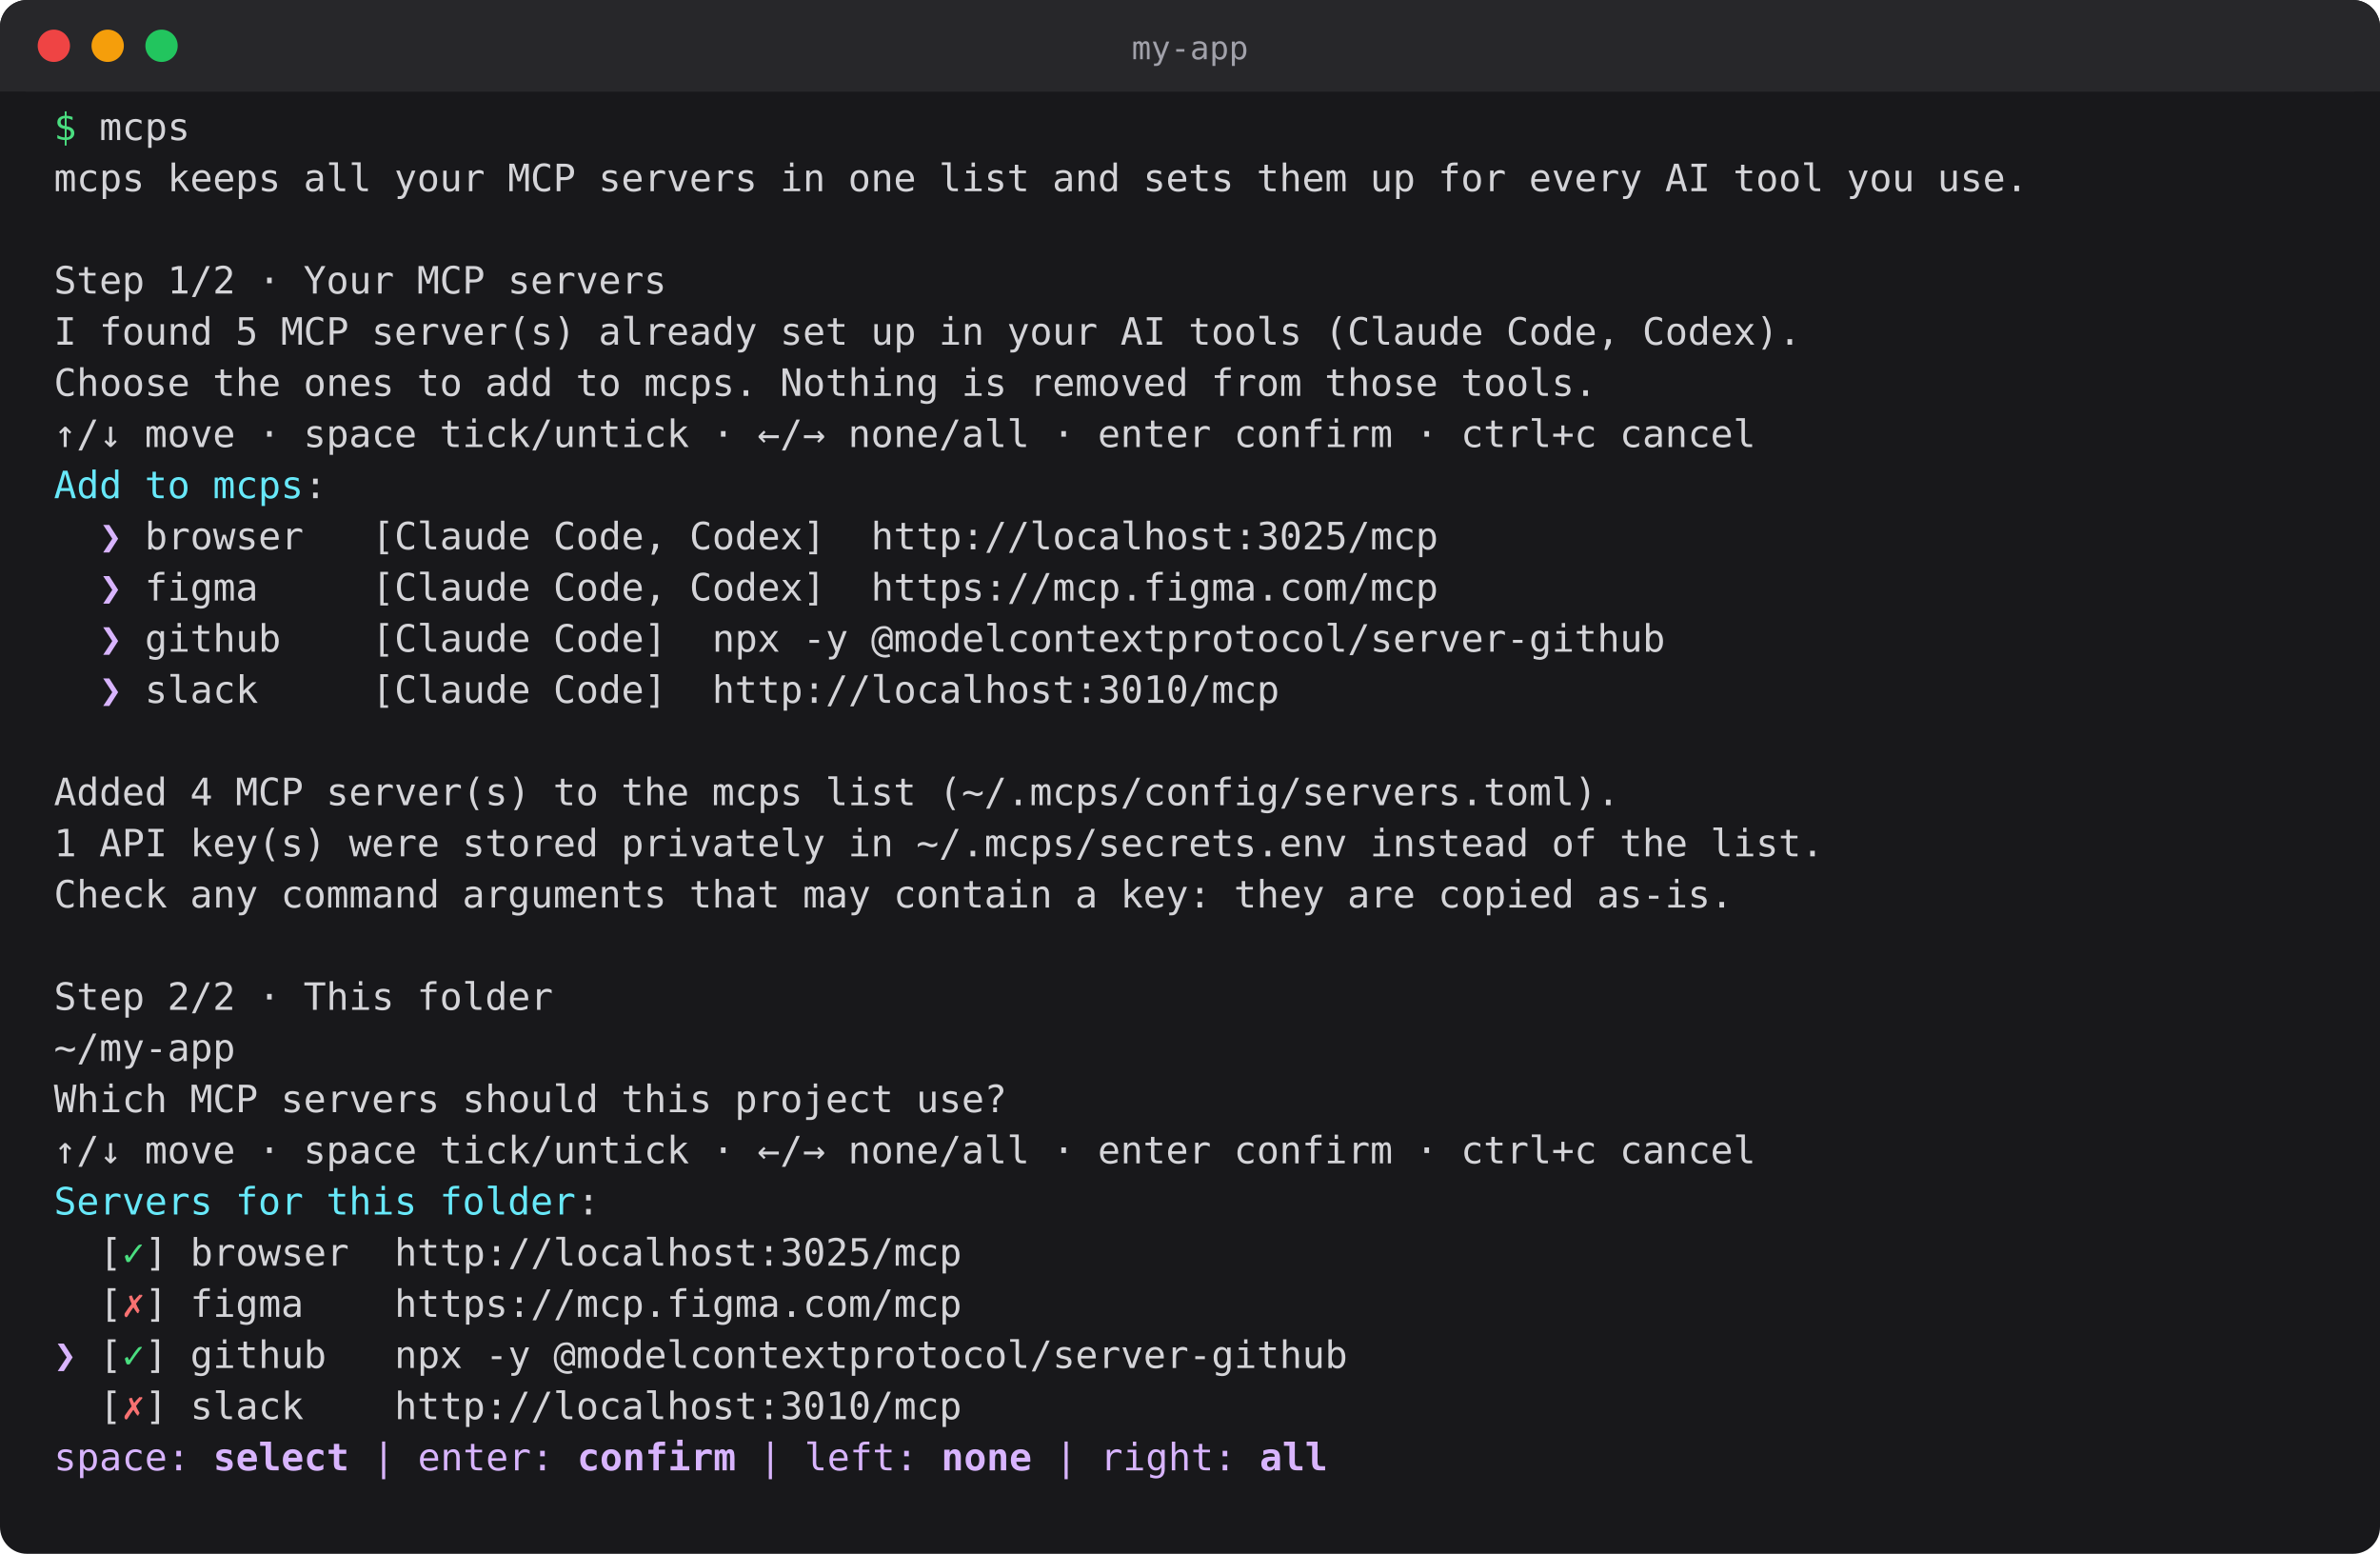
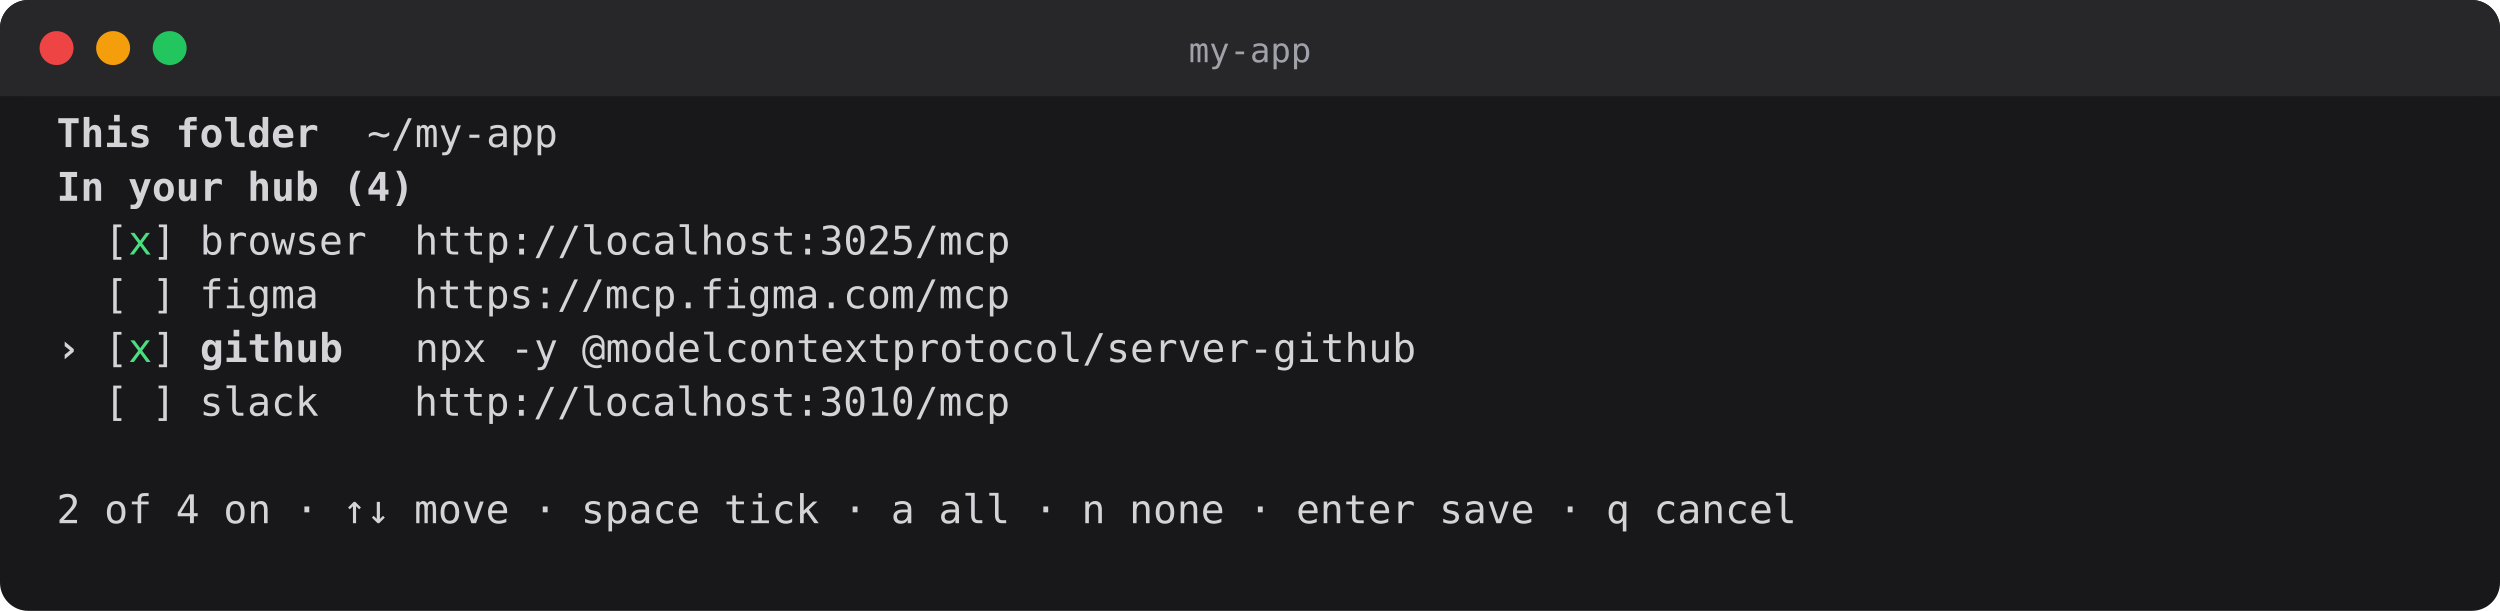
- <svg xmlns="http://www.w3.org/2000/svg" width="884" height="577" viewBox="0 0 884 577" font-family="SF Mono, Menlo, Consolas, DejaVu Sans Mono, monospace" font-size="14">
-   <rect width="884" height="577" rx="10" fill="#18181b" />
+ <svg xmlns="http://www.w3.org/2000/svg" width="884" height="216" viewBox="0 0 884 216" font-family="SF Mono, Menlo, Consolas, DejaVu Sans Mono, monospace" font-size="14">
+   <rect width="884" height="216" rx="10" fill="#18181b" />
  <rect width="884" height="34" rx="10" fill="#27272a" />
  <rect y="24" width="884" height="10" fill="#27272a" />
  <circle cx="20" cy="17" r="6" fill="#ef4444" />
  <circle cx="40" cy="17" r="6" fill="#f59e0b" />
  <circle cx="60" cy="17" r="6" fill="#22c55e" />
  <text x="442.0" y="22" fill="#a1a1aa" font-size="12" text-anchor="middle">my-app</text>
-   <text x="20.00" y="52.00" fill="#4ade80" xml:space="preserve" textLength="8.45" lengthAdjust="spacing">$</text>
-   <text x="28.45" y="52.00" fill="#d4d4d8" xml:space="preserve" textLength="836.55" lengthAdjust="spacing"> mcps                                                                                              </text>
-   <text x="20.00" y="71.00" fill="#d4d4d8" xml:space="preserve" textLength="845.00" lengthAdjust="spacing">mcps keeps all your MCP servers in one list and sets them up for every AI tool you use.             </text>
-   <text x="20.00" y="109.00" fill="#d4d4d8" xml:space="preserve" textLength="845.00" lengthAdjust="spacing">Step 1/2 · Your MCP servers                                                                         </text>
-   <text x="20.00" y="128.00" fill="#d4d4d8" xml:space="preserve" textLength="845.00" lengthAdjust="spacing">I found 5 MCP server(s) already set up in your AI tools (Claude Code, Codex).                       </text>
-   <text x="20.00" y="147.00" fill="#d4d4d8" xml:space="preserve" textLength="845.00" lengthAdjust="spacing">Choose the ones to add to mcps. Nothing is removed from those tools.                                </text>
-   <text x="20.00" y="166.00" fill="#d4d4d8" xml:space="preserve" textLength="845.00" lengthAdjust="spacing">↑/↓ move · space tick/untick · ←/→ none/all · enter confirm · ctrl+c cancel                         </text>
-   <text x="20.00" y="185.00" fill="#67e8f9" xml:space="preserve" textLength="92.95" lengthAdjust="spacing">Add to mcps</text>
-   <text x="112.95" y="185.00" fill="#d4d4d8" xml:space="preserve" textLength="752.05" lengthAdjust="spacing">:                                                                                        </text>
-   <text x="36.90" y="204.00" fill="#d8b4fe" xml:space="preserve" textLength="8.45" lengthAdjust="spacing">❯</text>
-   <text x="45.35" y="204.00" fill="#d4d4d8" xml:space="preserve" textLength="819.65" lengthAdjust="spacing"> browser   [Claude Code, Codex]  http://localhost:3025/mcp                                       </text>
-   <text x="36.90" y="223.00" fill="#d8b4fe" xml:space="preserve" textLength="8.45" lengthAdjust="spacing">❯</text>
-   <text x="45.35" y="223.00" fill="#d4d4d8" xml:space="preserve" textLength="819.65" lengthAdjust="spacing"> figma     [Claude Code, Codex]  https://mcp.figma.com/mcp                                       </text>
-   <text x="36.90" y="242.00" fill="#d8b4fe" xml:space="preserve" textLength="8.45" lengthAdjust="spacing">❯</text>
-   <text x="45.35" y="242.00" fill="#d4d4d8" xml:space="preserve" textLength="819.65" lengthAdjust="spacing"> github    [Claude Code]  npx -y @modelcontextprotocol/server-github                             </text>
-   <text x="36.90" y="261.00" fill="#d8b4fe" xml:space="preserve" textLength="8.45" lengthAdjust="spacing">❯</text>
-   <text x="45.35" y="261.00" fill="#d4d4d8" xml:space="preserve" textLength="819.65" lengthAdjust="spacing"> slack     [Claude Code]  http://localhost:3010/mcp                                              </text>
-   <text x="20.00" y="299.00" fill="#d4d4d8" xml:space="preserve" textLength="845.00" lengthAdjust="spacing">Added 4 MCP server(s) to the mcps list (~/.mcps/config/servers.toml).                               </text>
-   <text x="20.00" y="318.00" fill="#d4d4d8" xml:space="preserve" textLength="845.00" lengthAdjust="spacing">1 API key(s) were stored privately in ~/.mcps/secrets.env instead of the list.                      </text>
-   <text x="20.00" y="337.00" fill="#d4d4d8" xml:space="preserve" textLength="845.00" lengthAdjust="spacing">Check any command arguments that may contain a key: they are copied as-is.                          </text>
-   <text x="20.00" y="375.00" fill="#d4d4d8" xml:space="preserve" textLength="845.00" lengthAdjust="spacing">Step 2/2 · This folder                                                                              </text>
-   <text x="20.00" y="394.00" fill="#d4d4d8" xml:space="preserve" textLength="845.00" lengthAdjust="spacing">~/my-app                                                                                            </text>
-   <text x="20.00" y="413.00" fill="#d4d4d8" xml:space="preserve" textLength="845.00" lengthAdjust="spacing">Which MCP servers should this project use?                                                          </text>
-   <text x="20.00" y="432.00" fill="#d4d4d8" xml:space="preserve" textLength="845.00" lengthAdjust="spacing">↑/↓ move · space tick/untick · ←/→ none/all · enter confirm · ctrl+c cancel                         </text>
-   <text x="20.00" y="451.00" fill="#67e8f9" xml:space="preserve" textLength="194.35" lengthAdjust="spacing">Servers for this folder</text>
-   <text x="214.35" y="451.00" fill="#d4d4d8" xml:space="preserve" textLength="650.65" lengthAdjust="spacing">:                                                                            </text>
-   <text x="20.00" y="470.00" fill="#d4d4d8" xml:space="preserve" textLength="25.35" lengthAdjust="spacing">  [</text>
-   <text x="45.35" y="470.00" fill="#4ade80" xml:space="preserve" textLength="8.45" lengthAdjust="spacing">✓</text>
-   <text x="53.80" y="470.00" fill="#d4d4d8" xml:space="preserve" textLength="811.20" lengthAdjust="spacing">] browser  http://localhost:3025/mcp                                                            </text>
-   <text x="20.00" y="489.00" fill="#d4d4d8" xml:space="preserve" textLength="25.35" lengthAdjust="spacing">  [</text>
-   <text x="45.35" y="489.00" fill="#f87171" xml:space="preserve" textLength="8.45" lengthAdjust="spacing">✗</text>
-   <text x="53.80" y="489.00" fill="#d4d4d8" xml:space="preserve" textLength="811.20" lengthAdjust="spacing">] figma    https://mcp.figma.com/mcp                                                            </text>
-   <text x="20.00" y="508.00" fill="#d8b4fe" xml:space="preserve" textLength="8.45" lengthAdjust="spacing">❯</text>
-   <text x="28.45" y="508.00" fill="#d4d4d8" xml:space="preserve" textLength="16.90" lengthAdjust="spacing"> [</text>
-   <text x="45.35" y="508.00" fill="#4ade80" xml:space="preserve" textLength="8.45" lengthAdjust="spacing">✓</text>
-   <text x="53.80" y="508.00" fill="#d4d4d8" xml:space="preserve" textLength="811.20" lengthAdjust="spacing">] github   npx -y @modelcontextprotocol/server-github                                           </text>
-   <text x="20.00" y="527.00" fill="#d4d4d8" xml:space="preserve" textLength="25.35" lengthAdjust="spacing">  [</text>
-   <text x="45.35" y="527.00" fill="#f87171" xml:space="preserve" textLength="8.45" lengthAdjust="spacing">✗</text>
-   <text x="53.80" y="527.00" fill="#d4d4d8" xml:space="preserve" textLength="811.20" lengthAdjust="spacing">] slack    http://localhost:3010/mcp                                                            </text>
-   <text x="20.00" y="546.00" fill="#d8b4fe" xml:space="preserve" textLength="59.15" lengthAdjust="spacing">space: </text>
-   <text x="79.15" y="546.00" fill="#d8b4fe" font-weight="bold" xml:space="preserve" textLength="50.70" lengthAdjust="spacing">select</text>
-   <text x="129.85" y="546.00" fill="#d8b4fe" xml:space="preserve" textLength="84.50" lengthAdjust="spacing"> | enter: </text>
-   <text x="214.35" y="546.00" fill="#d8b4fe" font-weight="bold" xml:space="preserve" textLength="59.15" lengthAdjust="spacing">confirm</text>
-   <text x="273.50" y="546.00" fill="#d8b4fe" xml:space="preserve" textLength="76.05" lengthAdjust="spacing"> | left: </text>
-   <text x="349.55" y="546.00" fill="#d8b4fe" font-weight="bold" xml:space="preserve" textLength="33.80" lengthAdjust="spacing">none</text>
-   <text x="383.35" y="546.00" fill="#d8b4fe" xml:space="preserve" textLength="84.50" lengthAdjust="spacing"> | right: </text>
-   <text x="467.85" y="546.00" fill="#d8b4fe" font-weight="bold" xml:space="preserve" textLength="25.35" lengthAdjust="spacing">all</text>
+   <text x="20.00" y="52.00" fill="#d4d4d8" font-weight="bold" xml:space="preserve" textLength="92.95" lengthAdjust="spacing">This folder</text>
+   <text x="112.95" y="52.00" fill="#d4d4d8" xml:space="preserve" textLength="752.05" lengthAdjust="spacing">  ~/my-app                                                                               </text>
+   <text x="20.00" y="71.00" fill="#d4d4d8" font-weight="bold" xml:space="preserve" textLength="126.75" lengthAdjust="spacing">In your hub (4)</text>
+   <text x="20.00" y="90.00" fill="#d4d4d8" xml:space="preserve" textLength="25.35" lengthAdjust="spacing">  [</text>
+   <text x="45.35" y="90.00" fill="#4ade80" xml:space="preserve" textLength="8.45" lengthAdjust="spacing">x</text>
+   <text x="53.80" y="90.00" fill="#d4d4d8" xml:space="preserve" textLength="811.20" lengthAdjust="spacing">] browser  http://localhost:3025/mcp                                                            </text>
+   <text x="20.00" y="109.00" fill="#d4d4d8" xml:space="preserve" textLength="845.00" lengthAdjust="spacing">  [ ] figma    https://mcp.figma.com/mcp                                                            </text>
+   <text x="20.00" y="128.00" fill="#d4d4d8" font-weight="bold" xml:space="preserve" textLength="16.90" lengthAdjust="spacing">› </text>
+   <text x="36.90" y="128.00" fill="#d4d4d8" xml:space="preserve" textLength="8.45" lengthAdjust="spacing">[</text>
+   <text x="45.35" y="128.00" fill="#4ade80" xml:space="preserve" textLength="8.45" lengthAdjust="spacing">x</text>
+   <text x="53.80" y="128.00" fill="#d4d4d8" xml:space="preserve" textLength="16.90" lengthAdjust="spacing">] </text>
+   <text x="70.70" y="128.00" fill="#d4d4d8" font-weight="bold" xml:space="preserve" textLength="59.15" lengthAdjust="spacing">github </text>
+   <text x="129.85" y="128.00" fill="#d4d4d8" xml:space="preserve" textLength="735.15" lengthAdjust="spacing">  npx -y @modelcontextprotocol/server-github                                           </text>
+   <text x="20.00" y="147.00" fill="#d4d4d8" xml:space="preserve" textLength="845.00" lengthAdjust="spacing">  [ ] slack    http://localhost:3010/mcp                                                            </text>
+   <text x="20.00" y="185.00" fill="#d4d4d8" xml:space="preserve" textLength="845.00" lengthAdjust="spacing">2 of 4 on · ↑↓ move · space tick · a all · n none · enter save · q cancel                           </text>
</svg>
